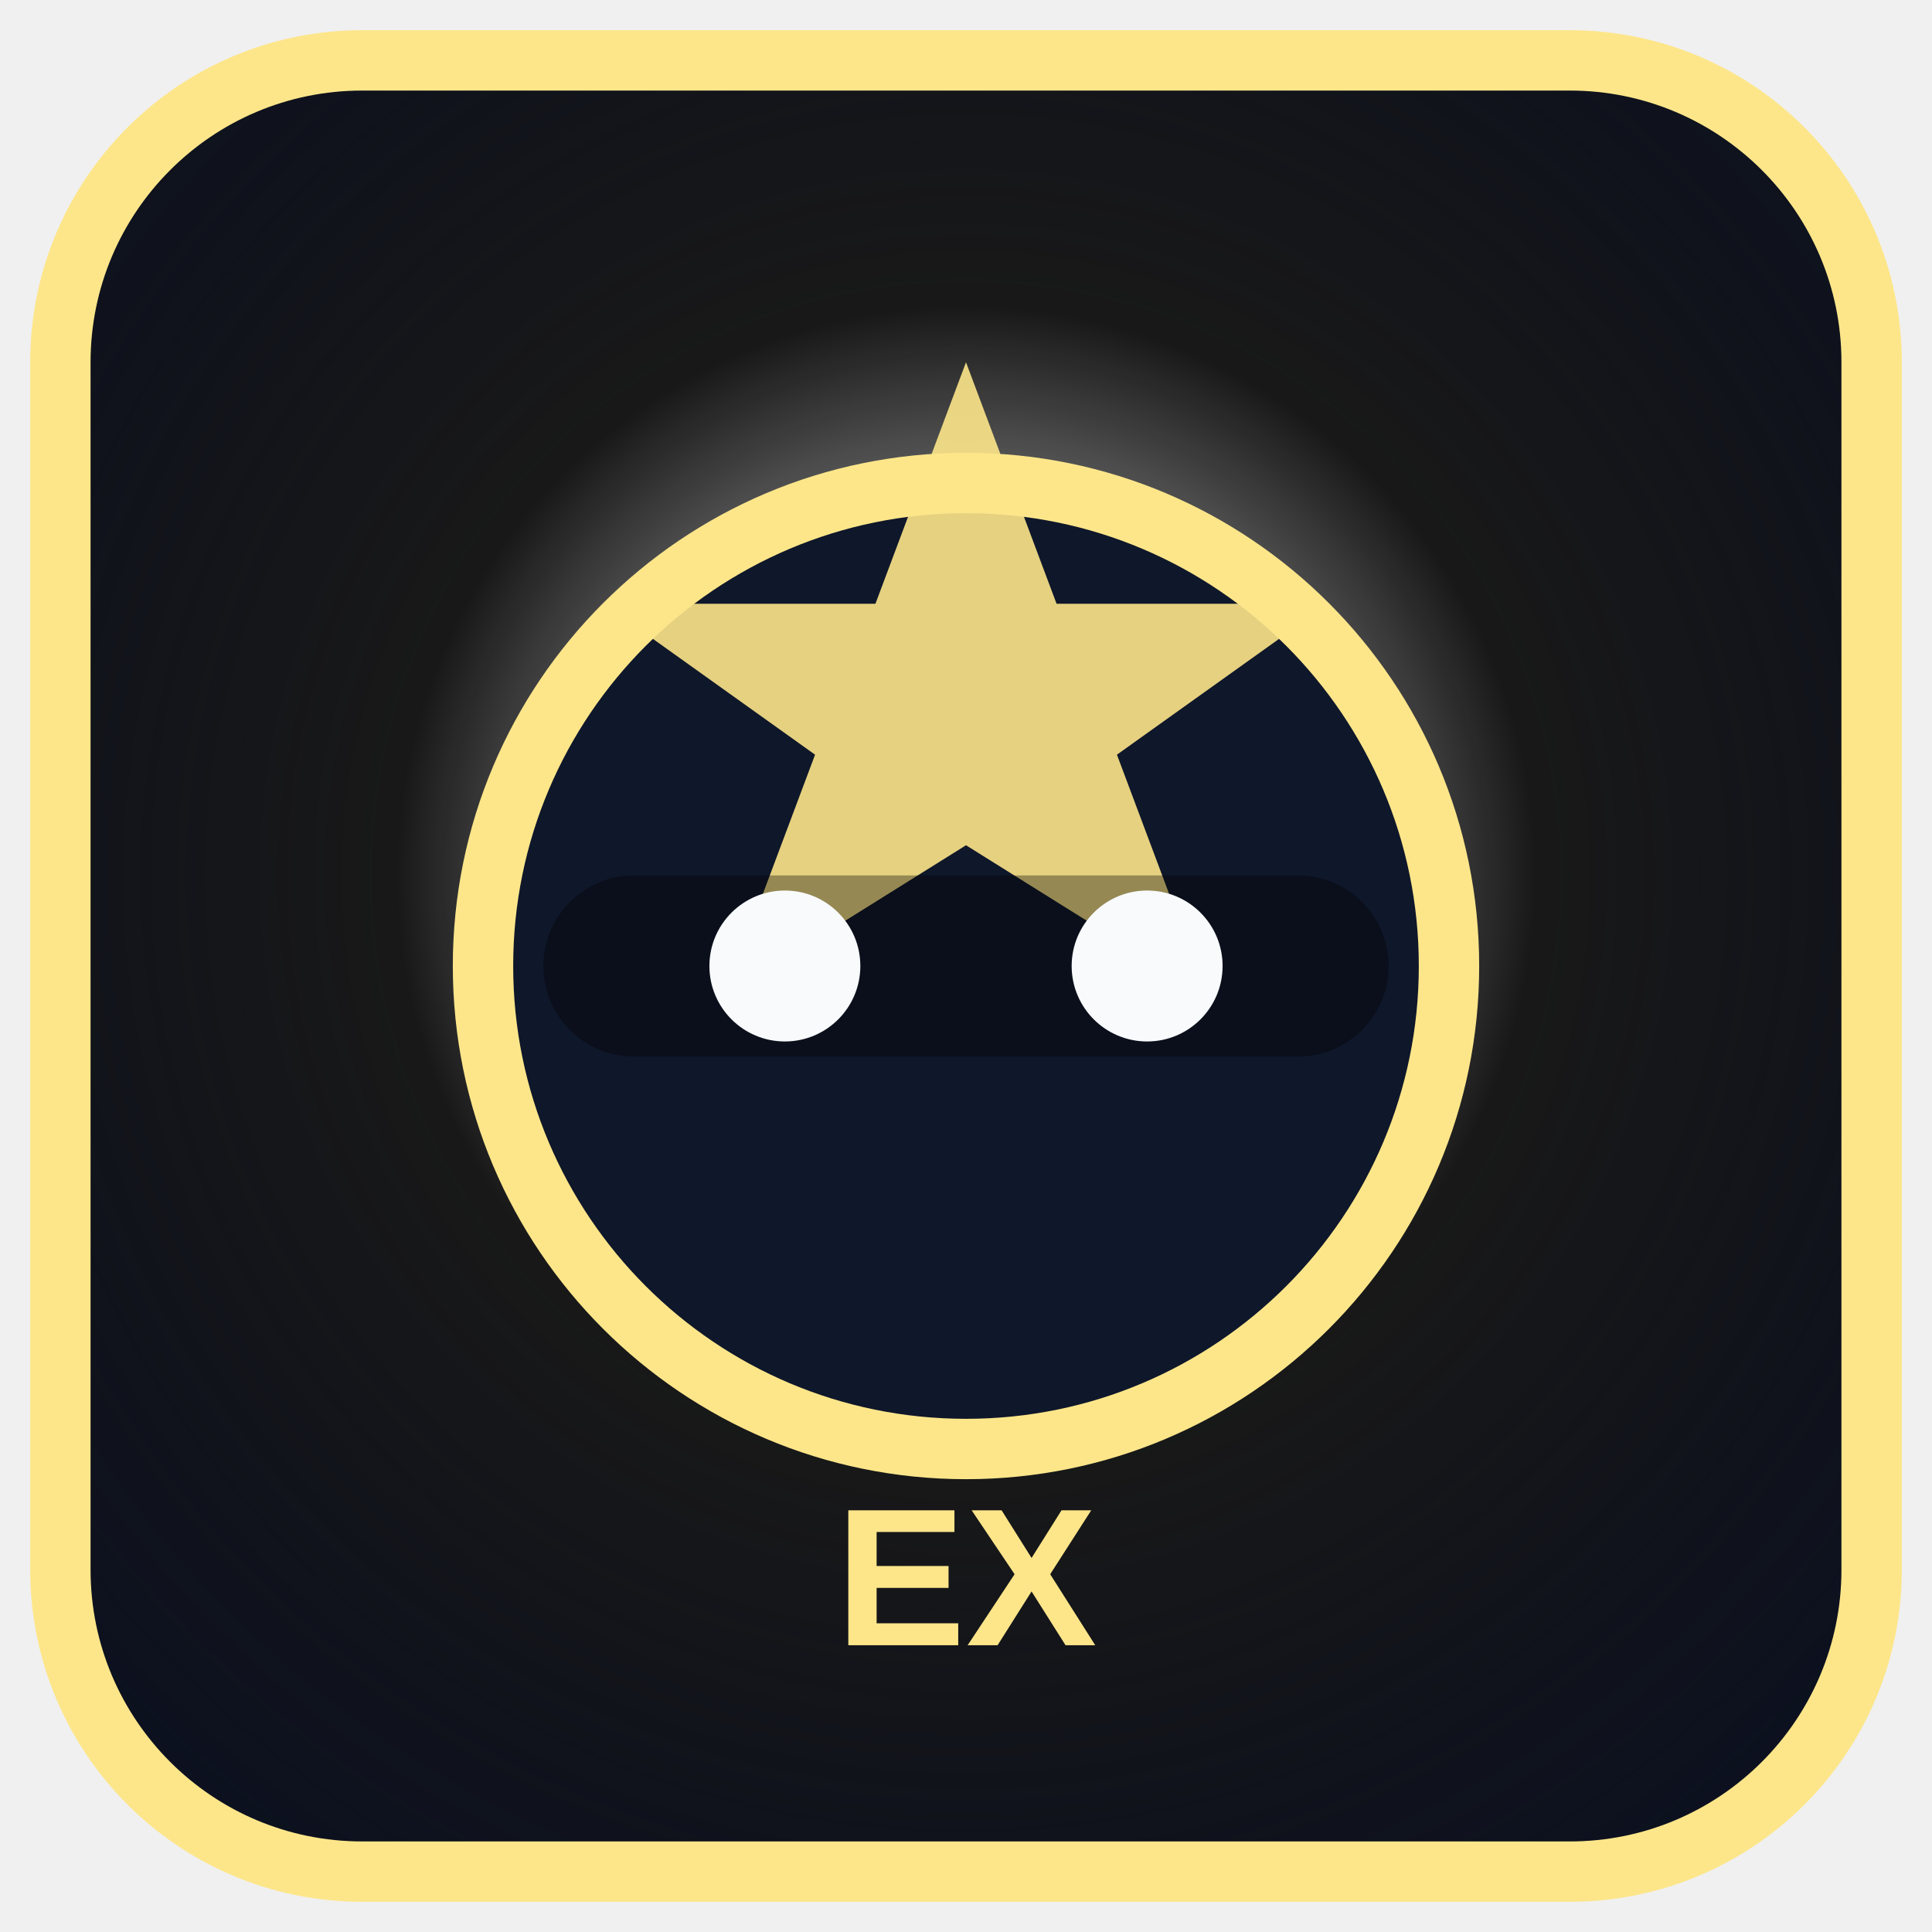
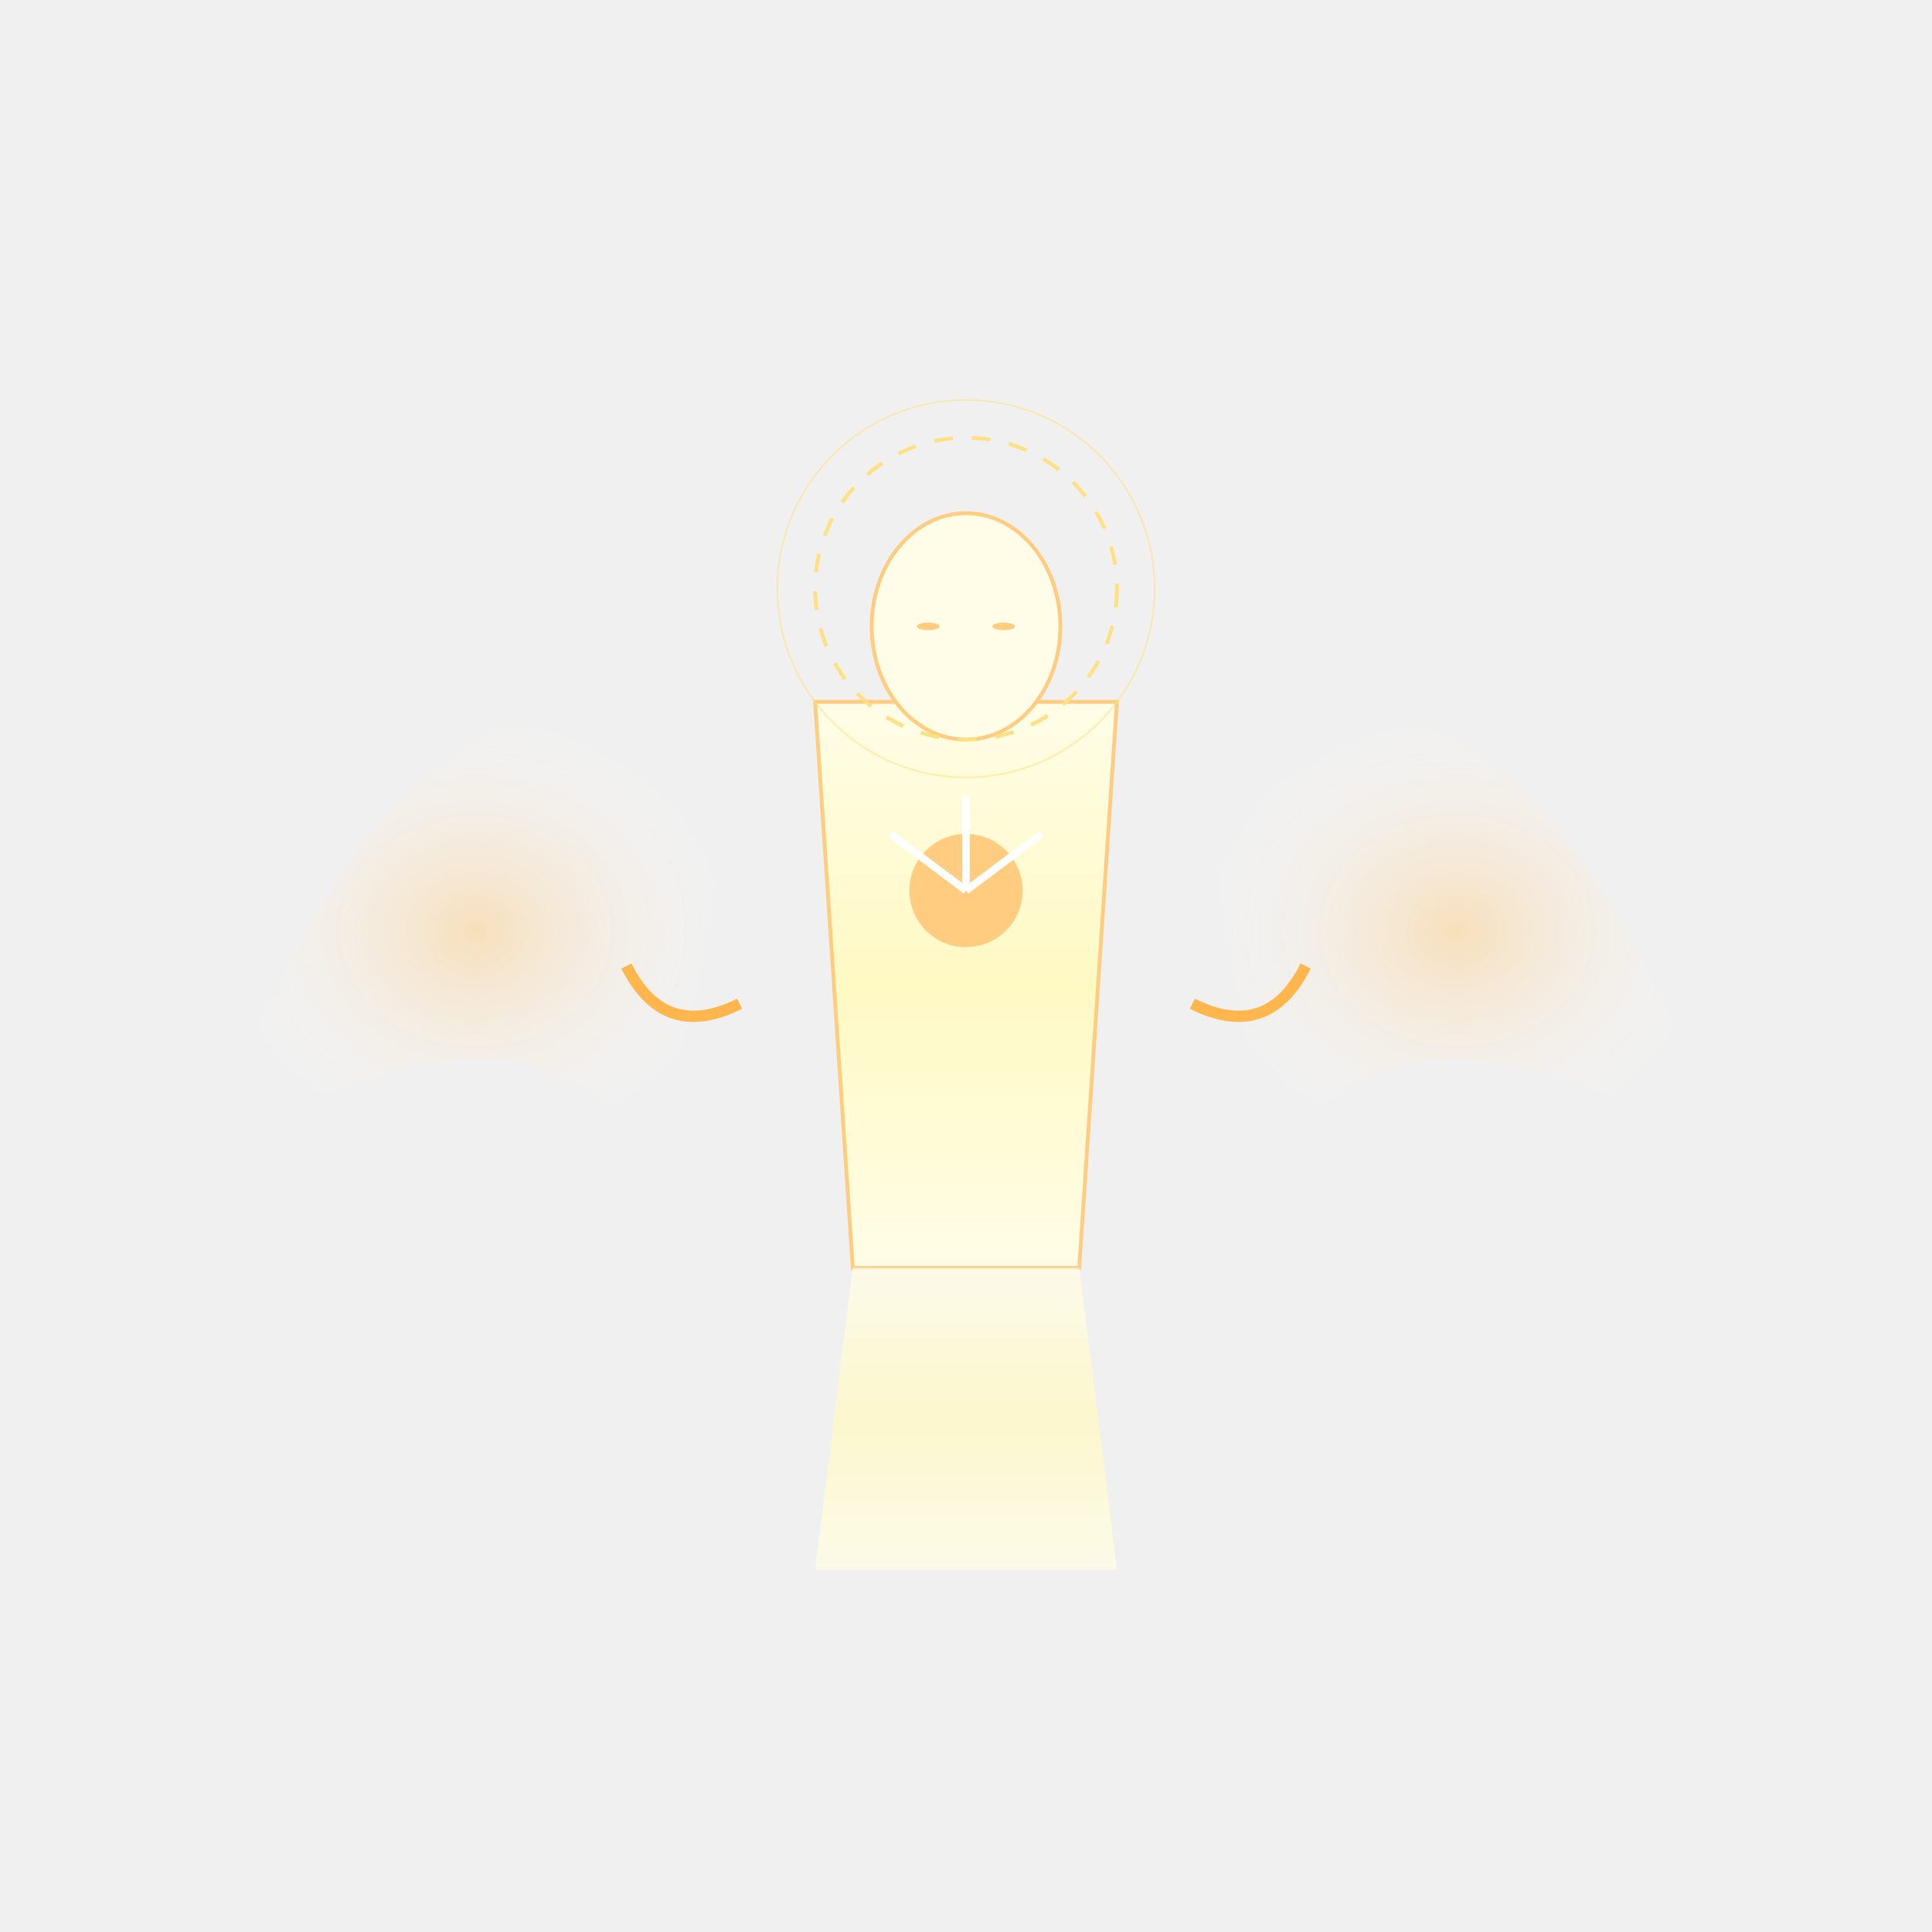
- <svg xmlns="http://www.w3.org/2000/svg" viewBox="0 0 128 128" role="img" aria-label="  exceptional">
+ <svg xmlns="http://www.w3.org/2000/svg" viewBox="0 0 512 512">
  <defs>
-     <radialGradient id="eg" cx="50%" cy="45%" r="70%">
-       <stop offset="0%" stop-color="#ffffff" stop-opacity="0.95" />
-       <stop offset="45%" stop-color="" stop-opacity="0.9" />
-       <stop offset="100%" stop-color="#0B1020" stop-opacity="1" />
+     <linearGradient id="divine-skin" x1="0%" y1="0%" x2="0%" y2="100%">
+       <stop offset="0%" stop-color="#fffde7" />
+       <stop offset="50%" stop-color="#fff9c4" />
+       <stop offset="100%" stop-color="#fffde7" />
+     </linearGradient>
+     <radialGradient id="transpendent-glow" cx="50%" cy="50%" r="50%">
+       <stop offset="0%" stop-color="#ffcc80" stop-opacity="0.8" />
+       <stop offset="100%" stop-color="#ffffff" stop-opacity="0" />
    </radialGradient>
  </defs>
-   <rect x="4" y="4" width="120" height="120" rx="20" fill="url(#eg)" stroke="#FDE68A" stroke-width="4" />
-   <circle cx="64" cy="64" r="32" fill="#0F172A" stroke="#FDE68A" stroke-width="4" />
-   <path d="M64 24 L70 40 L88 40 L74 50 L80 66 L64 56 L48 66 L54 50 L40 40 L58 40 Z" fill="#FDE68A" opacity="0.9" />
-   <rect x="36" y="58" width="56" height="12" rx="6" fill="" opacity="0.35" />
-   <circle cx="52" cy="64" r="5" fill="#F8FAFC" />
-   <circle cx="76" cy="64" r="5" fill="#F8FAFC" />
-   <text x="64" y="109" font-family="Segoe UI, Arial, sans-serif" font-size="13" text-anchor="middle" fill="#FDE68A" font-weight="700"> EX</text>
+   <g transform="translate(256, 256)">
+     <animateTransform attributeName="transform" type="translate" values="0,0; 0,-8; 0,0" dur="6s" repeatCount="indefinite" additive="sum" />
+     <path d="M-60,-60 Q-150,-100 -200,50 Q-120,0 -80,50 Z" fill="url(#transpendent-glow)" opacity="0.6">
+       <animate attributeName="d" values="M-60,-60 Q-150,-100 -200,50 Q-120,0 -80,50 Z; M-60,-60 Q-160,-120 -210,30 Q-130,-20 -80,50 Z; M-60,-60 Q-150,-100 -200,50 Q-120,0 -80,50 Z" dur="4s" repeatCount="indefinite" />
+     </path>
+     <path d="M60,-60 Q150,-100 200,50 Q120,0 80,50 Z" fill="url(#transpendent-glow)" opacity="0.6">
+       <animate attributeName="d" values="M60,-60 Q150,-100 200,50 Q120,0 80,50 Z; M60,-60 Q160,-120 210,30 Q130,-20 80,50 Z; M60,-60 Q150,-100 200,50 Q120,0 80,50 Z" dur="4s" repeatCount="indefinite" delay="0.5s" />
+     </path>
+     <path d="M-40,-70 L40,-70 L30,80 L-30,80 Z" fill="url(#divine-skin)" stroke="#ffcc80" stroke-width="1" />
+     <path d="M-90,0 Q-80,20 -60,10" stroke="#ffb74d" stroke-width="3" fill="none">
+       <animate attributeName="d" values="M-90,0 Q-80,20 -60,10; M-90,-5 Q-80,15 -60,5; M-90,0 Q-80,20 -60,10" dur="3s" repeatCount="indefinite" />
+     </path>
+     <path d="M90,0 Q80,20 60,10" stroke="#ffb74d" stroke-width="3" fill="none">
+       <animate attributeName="d" values="M90,0 Q80,20 60,10; M90,-5 Q80,15 60,5; M90,0 Q80,20 60,10" dur="3s" repeatCount="indefinite" delay="0.2s" />
+     </path>
+     <path d="M-30,80 L-40,160 L40,160 L30,80 Z" fill="url(#divine-skin)" opacity="0.8" />
+     <circle cx="0" cy="-20" r="15" fill="#ffcc80">
+       <animate attributeName="fill-opacity" values="0.8; 1; 0.8" dur="3s" repeatCount="indefinite" />
+     </circle>
+     <g stroke="#fff" stroke-width="2">
+       <line x1="0" y1="-20" x2="0" y2="-45">
+         <animate attributeName="y2" values="-45; -50; -45" dur="1s" repeatCount="indefinite" />
+         <animate attributeName="opacity" values="0.5; 1; 0.5" dur="1s" repeatCount="indefinite" />
+       </line>
+       <line x1="0" y1="-20" x2="-20" y2="-35">
+         <animate attributeName="x2" values="-20; -25; -20" dur="1s" repeatCount="indefinite" delay="0.2s" />
+         <animate attributeName="opacity" values="0.5; 1; 0.5" dur="1s" repeatCount="indefinite" delay="0.2s" />
+       </line>
+       <line x1="0" y1="-20" x2="20" y2="-35">
+         <animate attributeName="x2" values="20; 25; 20" dur="1s" repeatCount="indefinite" delay="0.4s" />
+         <animate attributeName="opacity" values="0.5; 1; 0.5" dur="1s" repeatCount="indefinite" delay="0.4s" />
+       </line>
+     </g>
+     <ellipse cx="0" cy="-90" rx="25" ry="30" fill="#fffde7" stroke="#ffcc80" stroke-width="1" />
+     <ellipse cx="-10" cy="-90" rx="3" ry="1" fill="#ffcc80" />
+     <ellipse cx="10" cy="-90" rx="3" ry="1" fill="#ffcc80" />
+     <g fill="none" stroke="#ffe082" stroke-width="1" transform="translate(0, -100)">
+       <circle cx="0" cy="0" r="40" stroke-dasharray="5,5">
+         <animateTransform attributeName="transform" type="rotate" from="0 0 0" to="360 0 0" dur="10s" repeatCount="indefinite" />
+       </circle>
+       <circle cx="0" cy="0" r="50" stroke-width="0.5" opacity="0.5">
+         <animate attributeName="r" values="50; 52; 50" dur="4s" repeatCount="indefinite" />
+       </circle>
+     </g>
+   </g>
</svg>
